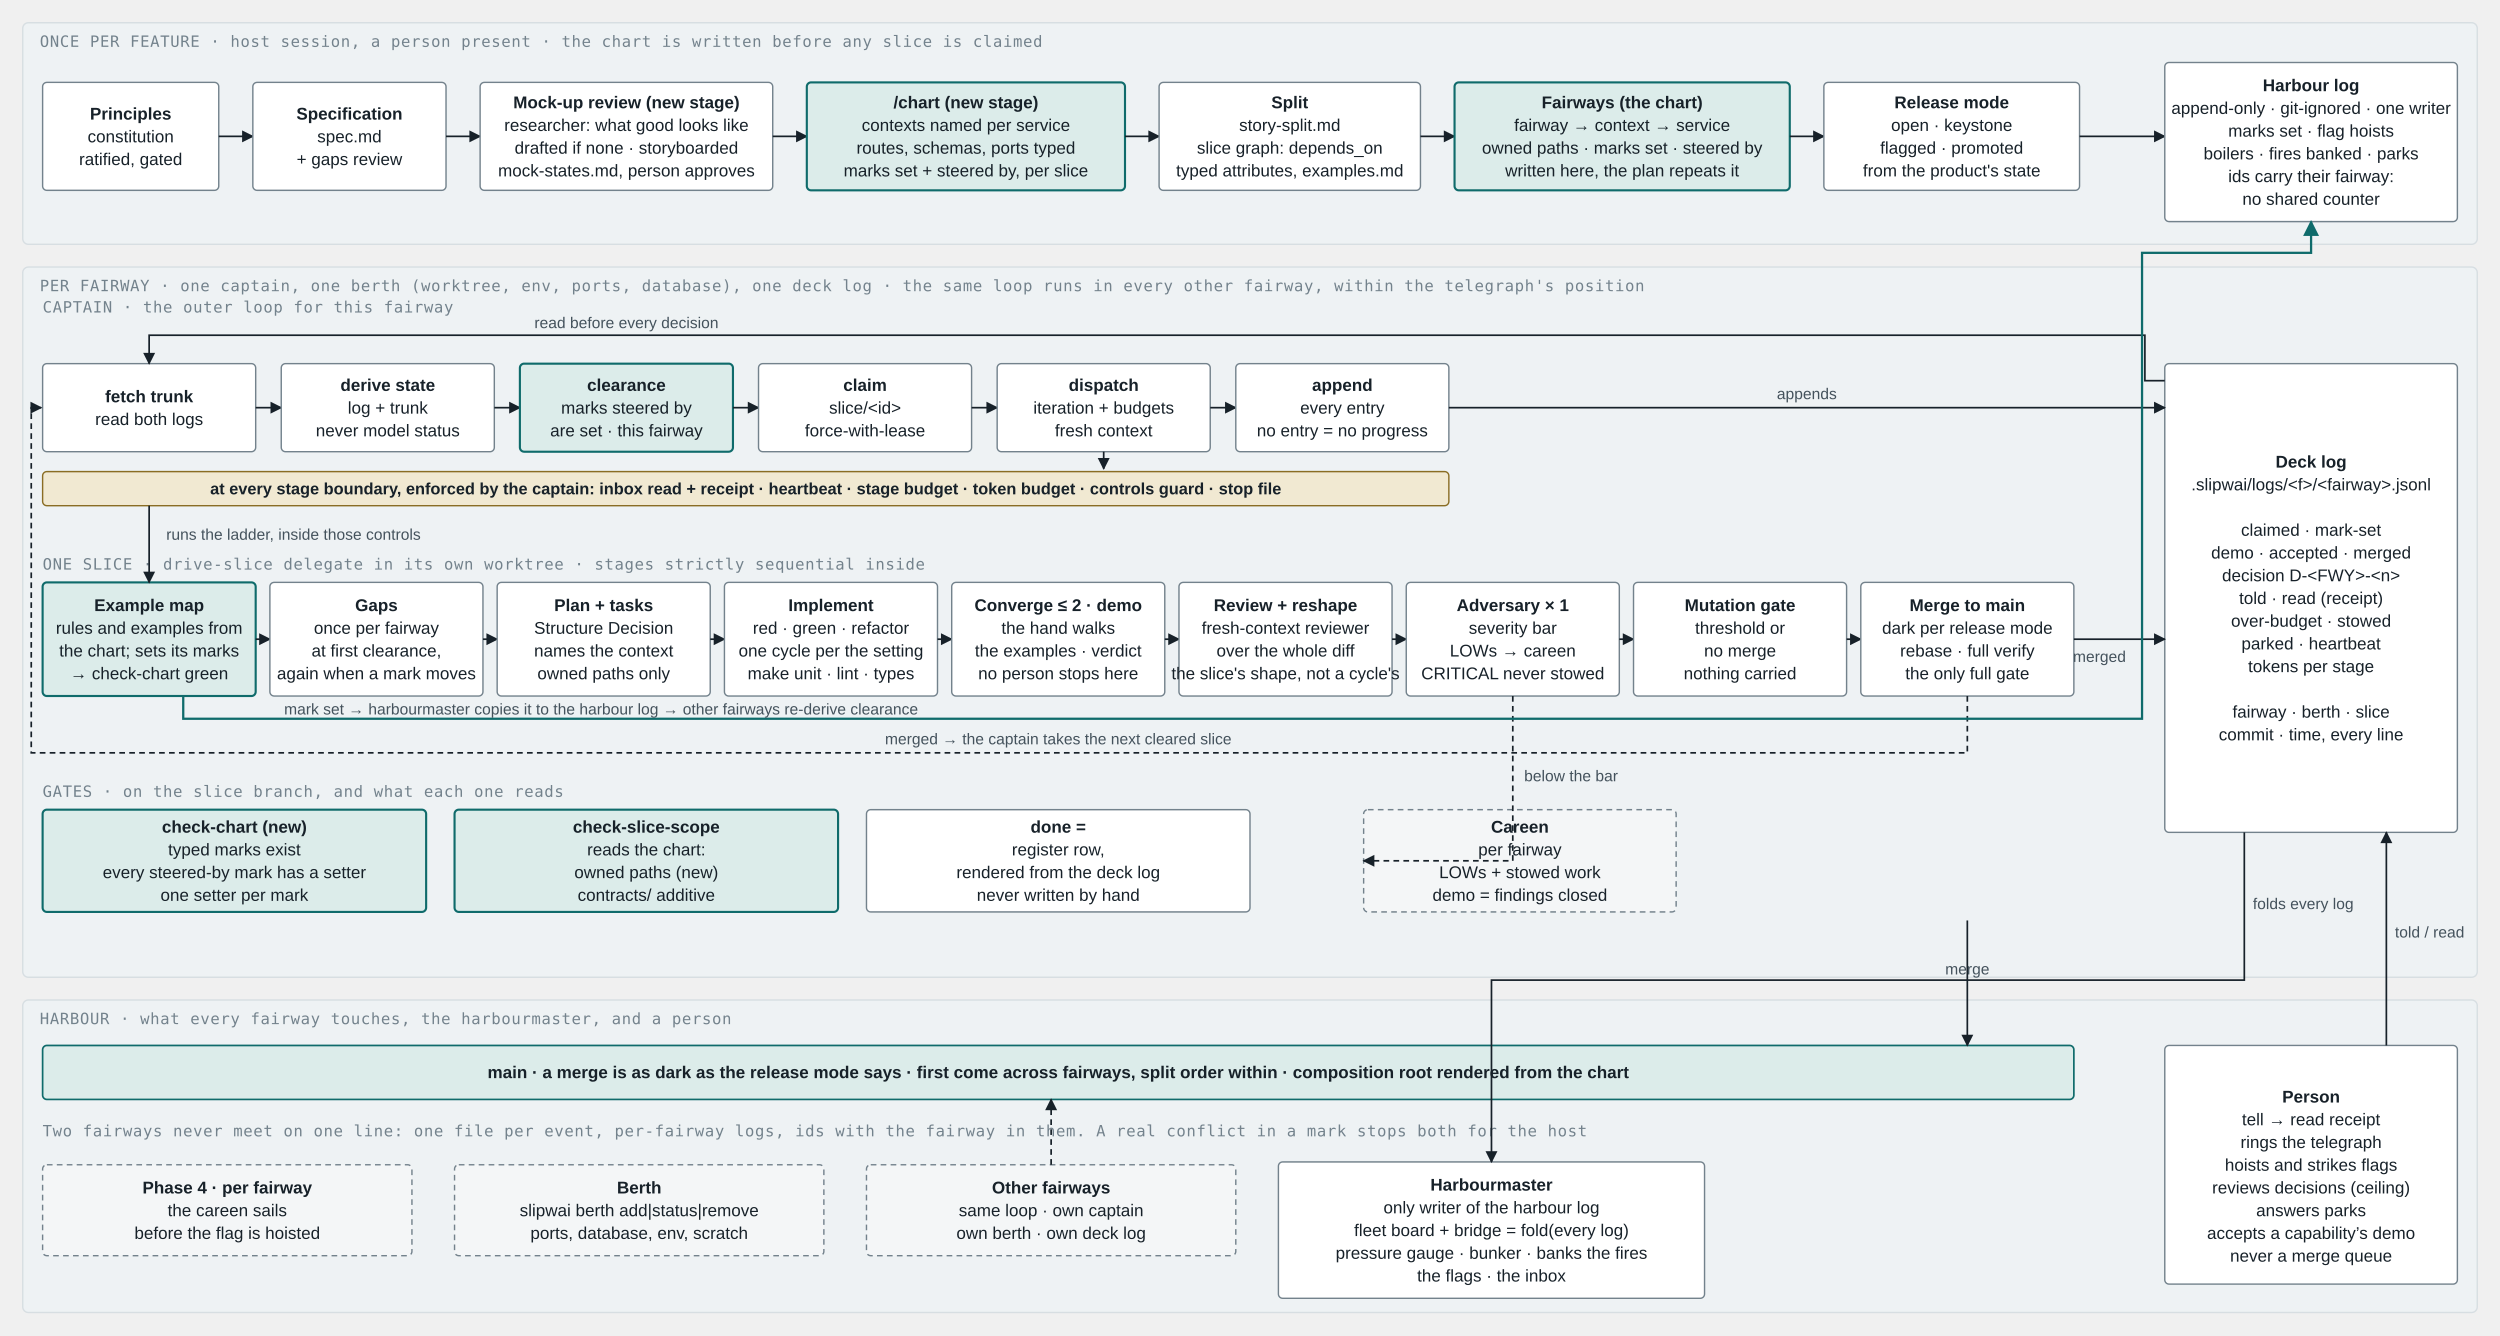
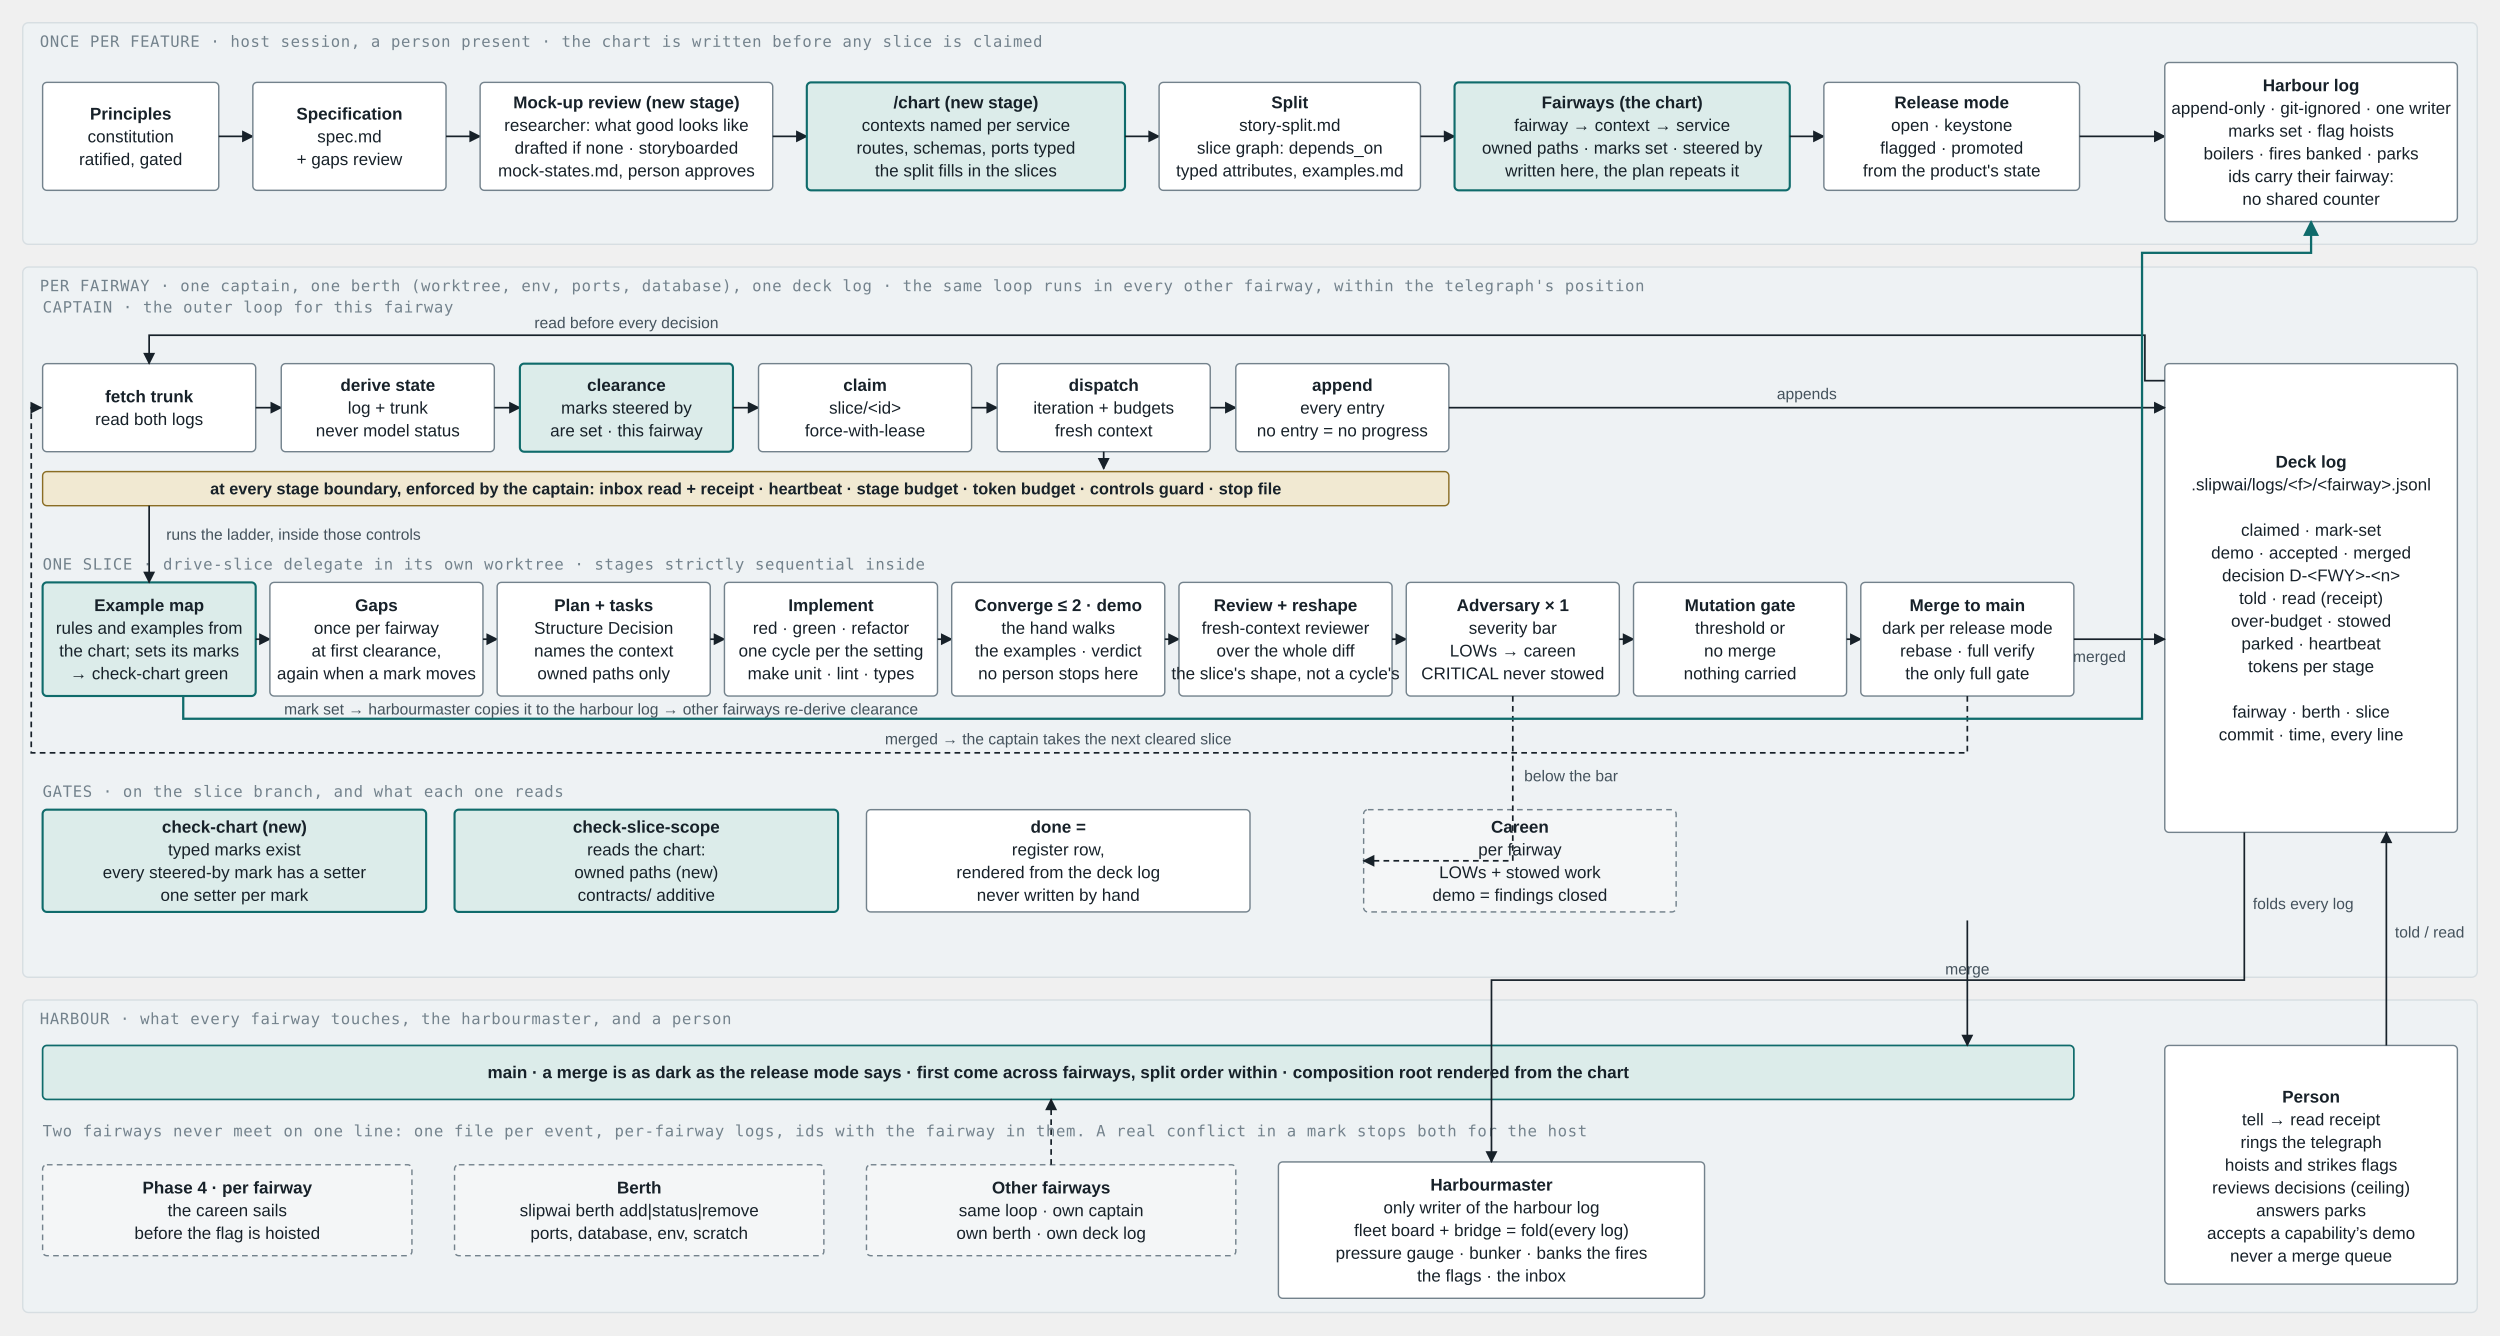
<svg xmlns="http://www.w3.org/2000/svg" viewBox="0 0 1760 940" role="img" aria-label="Standard profile: the new loop with fairways, one captain per fairway on a deck log under a harbourmaster">
  <defs>
    <marker id="ah" viewBox="0 0 10 10" refX="9" refY="5" markerWidth="7" markerHeight="7" orient="auto-start-reverse">
      <path d="M0,0 L10,5 L0,10 z" fill="currentColor" />
    </marker>
    <marker id="ah-hl" viewBox="0 0 10 10" refX="9" refY="5" markerWidth="7" markerHeight="7" orient="auto-start-reverse">
      <path d="M0,0 L10,5 L0,10 z" class="ahhl" />
    </marker>
  </defs>
  <style>
svg{color:#172129;font-family:"IBM Plex Sans",system-ui,-apple-system,"Segoe UI",Arial,sans-serif}
.box{fill:#fff;stroke:#73828c;stroke-width:1}.box.hl{fill:#dcecea;stroke:#0f6b6b;stroke-width:1.5}.box.dash{stroke-dasharray:4 3;fill:#f4f6f7}
.band{fill:#eef2f4;stroke:#d7dee2}.bandt{fill:#73828c;font-family:"IBM Plex Mono",ui-monospace,Menlo,monospace;letter-spacing:.04em}
.bar{fill:#f1e9d2;stroke:#8a6d24}.trunk{fill:#dcecea;stroke:#0f6b6b;stroke-width:1.2}
text{fill:#172129}.lbl{fill:#44525c}.arr{stroke:#172129;stroke-width:1.2;fill:none}.arr.hl{stroke:#0f6b6b;stroke-width:1.6}.arr.dash{stroke-dasharray:4 3}
#ah path{fill:#172129}.ahhl{fill:#0f6b6b}
</style>
  <rect class="band" x="16" y="16" width="1728" height="156" rx="4" />
  <text class="bandt" x="28" y="33" font-size="11">ONCE PER FEATURE · host session, a person present · the chart is written before any slice is claimed</text>
  <rect class="box " x="30" y="58" width="124" height="76" rx="3" />
  <text x="92.0" y="84.2" text-anchor="middle" font-size="12" font-weight="600">Principles</text>
  <text x="92.0" y="100.2" text-anchor="middle" font-size="12">constitution</text>
  <text x="92.0" y="116.2" text-anchor="middle" font-size="12">ratified, gated</text>
  <path class="arr " d="M 154,96.0 L 178,96.0" marker-end="url(#ah)" />
  <rect class="box " x="178" y="58" width="136" height="76" rx="3" />
  <text x="246.0" y="84.2" text-anchor="middle" font-size="12" font-weight="600">Specification</text>
  <text x="246.0" y="100.2" text-anchor="middle" font-size="12">spec.md</text>
  <text x="246.0" y="116.2" text-anchor="middle" font-size="12">+ gaps review</text>
  <path class="arr " d="M 314,96.0 L 338,96.0" marker-end="url(#ah)" />
  <rect class="box " x="338" y="58" width="206" height="76" rx="3" />
  <text x="441.0" y="76.2" text-anchor="middle" font-size="12" font-weight="600">Mock-up review  (new stage)</text>
  <text x="441.0" y="92.2" text-anchor="middle" font-size="12">researcher: what good looks like</text>
  <text x="441.0" y="108.2" text-anchor="middle" font-size="12">drafted if none · storyboarded</text>
  <text x="441.0" y="124.2" text-anchor="middle" font-size="12">mock-states.md, person approves</text>
  <path class="arr " d="M 544,96.0 L 568,96.0" marker-end="url(#ah)" />
  <rect class="box hl" x="568" y="58" width="224" height="76" rx="3" />
  <text x="680.0" y="76.2" text-anchor="middle" font-size="12" font-weight="600">/chart  (new stage)</text>
  <text x="680.0" y="92.2" text-anchor="middle" font-size="12">contexts named per service</text>
  <text x="680.0" y="108.2" text-anchor="middle" font-size="12">routes, schemas, ports typed</text>
-   <text x="680.0" y="124.2" text-anchor="middle" font-size="12">marks set + steered by, per slice</text>
+   <text x="680.0" y="124.2" text-anchor="middle" font-size="12">the split fills in the slices</text>
  <path class="arr " d="M 792,96.0 L 816,96.0" marker-end="url(#ah)" />
  <rect class="box " x="816" y="58" width="184" height="76" rx="3" />
  <text x="908.0" y="76.2" text-anchor="middle" font-size="12" font-weight="600">Split</text>
  <text x="908.0" y="92.2" text-anchor="middle" font-size="12">story-split.md</text>
  <text x="908.0" y="108.2" text-anchor="middle" font-size="12">slice graph: depends_on</text>
  <text x="908.0" y="124.2" text-anchor="middle" font-size="12">typed attributes, examples.md</text>
  <path class="arr " d="M 1000,96.0 L 1024,96.0" marker-end="url(#ah)" />
  <rect class="box hl" x="1024" y="58" width="236" height="76" rx="3" />
  <text x="1142.0" y="76.2" text-anchor="middle" font-size="12" font-weight="600">Fairways (the chart)</text>
  <text x="1142.0" y="92.2" text-anchor="middle" font-size="12">fairway → context → service</text>
  <text x="1142.0" y="108.2" text-anchor="middle" font-size="12">owned paths · marks set · steered by</text>
  <text x="1142.0" y="124.2" text-anchor="middle" font-size="12">written here, the plan repeats it</text>
  <path class="arr " d="M 1260,96.0 L 1284,96.0" marker-end="url(#ah)" />
  <rect class="box " x="1284" y="58" width="180" height="76" rx="3" />
  <text x="1374.0" y="76.2" text-anchor="middle" font-size="12" font-weight="600">Release mode</text>
  <text x="1374.0" y="92.2" text-anchor="middle" font-size="12">open · keystone</text>
  <text x="1374.0" y="108.2" text-anchor="middle" font-size="12">flagged · promoted</text>
  <text x="1374.0" y="124.2" text-anchor="middle" font-size="12">from the product's state</text>
  <path class="arr " d="M 1464,96.0 L 1524,96.0" marker-end="url(#ah)" />
  <rect class="box " x="1524" y="44" width="206" height="112" rx="3" />
  <text x="1627.0" y="64.2" text-anchor="middle" font-size="12" font-weight="600">Harbour log</text>
  <text x="1627.0" y="80.2" text-anchor="middle" font-size="12">append-only · git-ignored · one writer</text>
  <text x="1627.0" y="96.2" text-anchor="middle" font-size="12">marks set · flag hoists</text>
  <text x="1627.0" y="112.2" text-anchor="middle" font-size="12">boilers · fires banked · parks</text>
  <text x="1627.0" y="128.2" text-anchor="middle" font-size="12">ids carry their fairway:</text>
  <text x="1627.0" y="144.2" text-anchor="middle" font-size="12">no shared counter</text>
  <rect class="band" x="16" y="188" width="1728" height="500" rx="4" />
  <text class="bandt" x="28" y="205" font-size="11">PER FAIRWAY · one captain, one berth (worktree, env, ports, database), one deck log · the same loop runs in every other fairway, within the telegraph's position</text>
  <rect class="box " x="30" y="256" width="150" height="62" rx="3" />
  <text x="105.0" y="283.2" text-anchor="middle" font-size="12" font-weight="600">fetch trunk</text>
  <text x="105.0" y="299.2" text-anchor="middle" font-size="12">read both logs</text>
  <path class="arr " d="M 180,287.0 L 198,287.0" marker-end="url(#ah)" />
  <rect class="box " x="198" y="256" width="150" height="62" rx="3" />
  <text x="273.0" y="275.2" text-anchor="middle" font-size="12" font-weight="600">derive state</text>
  <text x="273.0" y="291.2" text-anchor="middle" font-size="12">log + trunk</text>
  <text x="273.0" y="307.2" text-anchor="middle" font-size="12">never model status</text>
  <path class="arr " d="M 348,287.0 L 366,287.0" marker-end="url(#ah)" />
  <rect class="box hl" x="366" y="256" width="150" height="62" rx="3" />
  <text x="441.0" y="275.2" text-anchor="middle" font-size="12" font-weight="600">clearance</text>
  <text x="441.0" y="291.2" text-anchor="middle" font-size="12">marks steered by</text>
  <text x="441.0" y="307.2" text-anchor="middle" font-size="12">are set · this fairway</text>
  <path class="arr " d="M 516,287.0 L 534,287.0" marker-end="url(#ah)" />
  <rect class="box " x="534" y="256" width="150" height="62" rx="3" />
  <text x="609.0" y="275.2" text-anchor="middle" font-size="12" font-weight="600">claim</text>
  <text x="609.0" y="291.2" text-anchor="middle" font-size="12">slice/&lt;id&gt;</text>
  <text x="609.0" y="307.2" text-anchor="middle" font-size="12">force-with-lease</text>
  <path class="arr " d="M 684,287.0 L 702,287.0" marker-end="url(#ah)" />
  <rect class="box " x="702" y="256" width="150" height="62" rx="3" />
  <text x="777.0" y="275.2" text-anchor="middle" font-size="12" font-weight="600">dispatch</text>
  <text x="777.0" y="291.2" text-anchor="middle" font-size="12">iteration + budgets</text>
  <text x="777.0" y="307.2" text-anchor="middle" font-size="12">fresh context</text>
  <path class="arr " d="M 852,287.0 L 870,287.0" marker-end="url(#ah)" />
  <rect class="box " x="870" y="256" width="150" height="62" rx="3" />
  <text x="945.0" y="275.2" text-anchor="middle" font-size="12" font-weight="600">append</text>
  <text x="945.0" y="291.2" text-anchor="middle" font-size="12">every entry</text>
  <text x="945.0" y="307.2" text-anchor="middle" font-size="12">no entry = no progress</text>
  <text x="30" y="220" font-size="11" class="bandt">CAPTAIN · the outer loop for this fairway</text>
  <rect class="bar" x="30" y="332" width="990" height="24" rx="3" />
  <text x="525.0" y="348" text-anchor="middle" font-size="11.5" font-weight="600">at every stage boundary, enforced by the captain: inbox read + receipt · heartbeat · stage budget · token budget · controls guard · stop file</text>
  <rect class="box hl" x="30" y="410" width="150" height="80" rx="3" />
  <text x="105.0" y="430.2" text-anchor="middle" font-size="12" font-weight="600">Example map</text>
  <text x="105.0" y="446.2" text-anchor="middle" font-size="12">rules and examples from</text>
  <text x="105.0" y="462.2" text-anchor="middle" font-size="12">the chart; sets its marks</text>
  <text x="105.0" y="478.2" text-anchor="middle" font-size="12">→ check-chart green</text>
  <path class="arr " d="M 180,450.0 L 190,450.0" marker-end="url(#ah)" />
  <rect class="box " x="190" y="410" width="150" height="80" rx="3" />
  <text x="265.0" y="430.2" text-anchor="middle" font-size="12" font-weight="600">Gaps</text>
  <text x="265.0" y="446.2" text-anchor="middle" font-size="12">once per fairway</text>
  <text x="265.0" y="462.2" text-anchor="middle" font-size="12">at first clearance,</text>
  <text x="265.0" y="478.2" text-anchor="middle" font-size="12">again when a mark moves</text>
  <path class="arr " d="M 340,450.0 L 350,450.0" marker-end="url(#ah)" />
  <rect class="box " x="350" y="410" width="150" height="80" rx="3" />
  <text x="425.0" y="430.2" text-anchor="middle" font-size="12" font-weight="600">Plan + tasks</text>
  <text x="425.0" y="446.2" text-anchor="middle" font-size="12">Structure Decision</text>
  <text x="425.0" y="462.2" text-anchor="middle" font-size="12">names the context</text>
  <text x="425.0" y="478.2" text-anchor="middle" font-size="12">owned paths only</text>
  <path class="arr " d="M 500,450.0 L 510,450.0" marker-end="url(#ah)" />
  <rect class="box " x="510" y="410" width="150" height="80" rx="3" />
  <text x="585.0" y="430.2" text-anchor="middle" font-size="12" font-weight="600">Implement</text>
  <text x="585.0" y="446.2" text-anchor="middle" font-size="12">red · green · refactor</text>
  <text x="585.0" y="462.2" text-anchor="middle" font-size="12">one cycle per the setting</text>
  <text x="585.0" y="478.2" text-anchor="middle" font-size="12">make unit · lint · types</text>
  <path class="arr " d="M 660,450.0 L 670,450.0" marker-end="url(#ah)" />
  <rect class="box " x="670" y="410" width="150" height="80" rx="3" />
  <text x="745.0" y="430.2" text-anchor="middle" font-size="12" font-weight="600">Converge ≤ 2 · demo</text>
  <text x="745.0" y="446.2" text-anchor="middle" font-size="12">the hand walks</text>
  <text x="745.0" y="462.2" text-anchor="middle" font-size="12">the examples · verdict</text>
  <text x="745.0" y="478.2" text-anchor="middle" font-size="12">no person stops here</text>
  <path class="arr " d="M 820,450.0 L 830,450.0" marker-end="url(#ah)" />
  <rect class="box " x="830" y="410" width="150" height="80" rx="3" />
  <text x="905.0" y="430.2" text-anchor="middle" font-size="12" font-weight="600">Review + reshape</text>
  <text x="905.0" y="446.2" text-anchor="middle" font-size="12">fresh-context reviewer</text>
  <text x="905.0" y="462.2" text-anchor="middle" font-size="12">over the whole diff</text>
  <text x="905.0" y="478.2" text-anchor="middle" font-size="12">the slice's shape, not a cycle's</text>
  <path class="arr " d="M 980,450.0 L 990,450.0" marker-end="url(#ah)" />
  <rect class="box " x="990" y="410" width="150" height="80" rx="3" />
  <text x="1065.0" y="430.2" text-anchor="middle" font-size="12" font-weight="600">Adversary × 1</text>
  <text x="1065.0" y="446.2" text-anchor="middle" font-size="12">severity bar</text>
  <text x="1065.0" y="462.2" text-anchor="middle" font-size="12">LOWs → careen</text>
  <text x="1065.0" y="478.2" text-anchor="middle" font-size="12">CRITICAL never stowed</text>
  <path class="arr " d="M 1140,450.0 L 1150,450.0" marker-end="url(#ah)" />
  <rect class="box " x="1150" y="410" width="150" height="80" rx="3" />
  <text x="1225.0" y="430.2" text-anchor="middle" font-size="12" font-weight="600">Mutation gate</text>
  <text x="1225.0" y="446.2" text-anchor="middle" font-size="12">threshold or</text>
  <text x="1225.0" y="462.2" text-anchor="middle" font-size="12">no merge</text>
  <text x="1225.0" y="478.2" text-anchor="middle" font-size="12">nothing carried</text>
  <path class="arr " d="M 1300,450.0 L 1310,450.0" marker-end="url(#ah)" />
  <rect class="box " x="1310" y="410" width="150" height="80" rx="3" />
  <text x="1385.0" y="430.2" text-anchor="middle" font-size="12" font-weight="600">Merge to main</text>
  <text x="1385.0" y="446.2" text-anchor="middle" font-size="12">dark per release mode</text>
  <text x="1385.0" y="462.2" text-anchor="middle" font-size="12">rebase · full verify</text>
  <text x="1385.0" y="478.2" text-anchor="middle" font-size="12">the only full gate</text>
  <text x="30" y="401" font-size="11" class="bandt">ONE SLICE · drive-slice delegate in its own worktree · stages strictly sequential inside</text>
  <path class="arr " d="M 777.0,318 L 777.0,330" marker-end="url(#ah)" />
  <path class="arr " d="M 105.0,356 L 105.0,410" marker-end="url(#ah)" />
  <text class="lbl" x="117.0" y="380" text-anchor="start" font-size="11">runs the ladder, inside those controls</text>
  <path class="arr dash" d="M 1385.0,490 L 1385.0,530 L 22,530 L 22,287.0 L 29,287.0" marker-end="url(#ah)" />
  <text class="lbl" x="745.0" y="524" text-anchor="middle" font-size="11">merged → the captain takes the next cleared slice</text>
  <rect class="box hl" x="30" y="570" width="270" height="72" rx="3" />
  <text x="165.0" y="586.2" text-anchor="middle" font-size="12" font-weight="600">check-chart  (new)</text>
  <text x="165.0" y="602.2" text-anchor="middle" font-size="12">typed marks exist</text>
  <text x="165.0" y="618.2" text-anchor="middle" font-size="12">every steered-by mark has a setter</text>
  <text x="165.0" y="634.2" text-anchor="middle" font-size="12">one setter per mark</text>
  <rect class="box hl" x="320" y="570" width="270" height="72" rx="3" />
  <text x="455.0" y="586.2" text-anchor="middle" font-size="12" font-weight="600">check-slice-scope</text>
  <text x="455.0" y="602.2" text-anchor="middle" font-size="12">reads the chart:</text>
  <text x="455.0" y="618.2" text-anchor="middle" font-size="12">owned paths (new)</text>
  <text x="455.0" y="634.2" text-anchor="middle" font-size="12">contracts/ additive</text>
  <rect class="box " x="610" y="570" width="270" height="72" rx="3" />
  <text x="745.0" y="586.2" text-anchor="middle" font-size="12" font-weight="600">done =</text>
  <text x="745.0" y="602.2" text-anchor="middle" font-size="12">register row,</text>
  <text x="745.0" y="618.2" text-anchor="middle" font-size="12">rendered from the deck log</text>
  <text x="745.0" y="634.2" text-anchor="middle" font-size="12">never written by hand</text>
  <text x="30" y="561" font-size="11" class="bandt">GATES · on the slice branch, and what each one reads</text>
  <rect class="box dash" x="960" y="570" width="220" height="72" rx="3" />
  <text x="1070.0" y="586.2" text-anchor="middle" font-size="12" font-weight="600">Careen</text>
  <text x="1070.0" y="602.2" text-anchor="middle" font-size="12">per fairway</text>
  <text x="1070.0" y="618.2" text-anchor="middle" font-size="12">LOWs + stowed work</text>
  <text x="1070.0" y="634.2" text-anchor="middle" font-size="12">demo = findings closed</text>
  <path class="arr dash" d="M 1065.0,490 L 1065.0,606.0 L 960,606.0" marker-end="url(#ah)" />
  <text class="lbl" x="1073.0" y="550" text-anchor="start" font-size="11">below the bar</text>
  <rect class="box " x="1524" y="256" width="206" height="330" rx="3" />
  <text x="1627.0" y="329.2" text-anchor="middle" font-size="12" font-weight="600">Deck log</text>
  <text x="1627.0" y="345.2" text-anchor="middle" font-size="12">.slipwai/logs/&lt;f&gt;/&lt;fairway&gt;.jsonl</text>
  <text x="1627.0" y="361.2" text-anchor="middle" font-size="12" />
  <text x="1627.0" y="377.2" text-anchor="middle" font-size="12">claimed · mark-set</text>
  <text x="1627.0" y="393.2" text-anchor="middle" font-size="12">demo · accepted · merged</text>
  <text x="1627.0" y="409.2" text-anchor="middle" font-size="12">decision D-&lt;FWY&gt;-&lt;n&gt;</text>
  <text x="1627.0" y="425.2" text-anchor="middle" font-size="12">told · read (receipt)</text>
  <text x="1627.0" y="441.2" text-anchor="middle" font-size="12">over-budget · stowed</text>
  <text x="1627.0" y="457.2" text-anchor="middle" font-size="12">parked · heartbeat</text>
  <text x="1627.0" y="473.2" text-anchor="middle" font-size="12">tokens per stage</text>
  <text x="1627.0" y="489.2" text-anchor="middle" font-size="12" />
  <text x="1627.0" y="505.2" text-anchor="middle" font-size="12">fairway · berth · slice</text>
  <text x="1627.0" y="521.2" text-anchor="middle" font-size="12">commit · time, every line</text>
  <path class="arr " d="M 1020,287.0 L 1524,287.0" marker-end="url(#ah)" />
  <text class="lbl" x="1272.0" y="281.0" text-anchor="middle" font-size="11">appends</text>
  <path class="arr " d="M 1524,268 L 1510,268 L 1510,236 L 105.0,236 L 105.0,256" marker-end="url(#ah)" />
  <text class="lbl" x="441.0" y="231" text-anchor="middle" font-size="11">read before every decision</text>
  <path class="arr " d="M 1460,450.0 L 1524,450.0" marker-end="url(#ah)" />
  <text class="lbl" x="1478" y="466.0" text-anchor="middle" font-size="11">merged</text>
  <path class="arr hl " d="M 129.0,490 L 129.0,506 L 1508,506 L 1508,178 L 1627,178 L 1627,156" marker-end="url(#ah-hl)" />
  <text class="lbl" x="200" y="503" text-anchor="start" font-size="11">mark set → harbourmaster copies it to the harbour log → other fairways re-derive clearance</text>
  <rect class="band" x="16" y="704" width="1728" height="220" rx="4" />
  <text class="bandt" x="28" y="721" font-size="11">HARBOUR · what every fairway touches, the harbourmaster, and a person</text>
  <rect class="trunk" x="30" y="736" width="1430" height="38" rx="3" />
  <text x="745" y="759" text-anchor="middle" font-size="12" font-weight="600">main · a merge is as dark as the release mode says · first come across fairways, split order within · composition root rendered from the chart</text>
  <path class="arr " d="M 1385.0,648 L 1385.0,736" marker-end="url(#ah)" />
  <text class="lbl" x="1385.0" y="686.0" text-anchor="middle" font-size="11">merge</text>
  <text x="30" y="800" font-size="11" class="bandt">Two fairways never meet on one line: one file per event, per-fairway logs, ids with the fairway in them. A real conflict in a mark stops both for the host</text>
  <rect class="box dash" x="30" y="820" width="260" height="64" rx="3" />
  <text x="160.0" y="840.2" text-anchor="middle" font-size="12" font-weight="600">Phase 4 · per fairway</text>
  <text x="160.0" y="856.2" text-anchor="middle" font-size="12">the careen sails</text>
  <text x="160.0" y="872.2" text-anchor="middle" font-size="12">before the flag is hoisted</text>
  <rect class="box dash" x="320" y="820" width="260" height="64" rx="3" />
  <text x="450.0" y="840.2" text-anchor="middle" font-size="12" font-weight="600">Berth</text>
  <text x="450.0" y="856.2" text-anchor="middle" font-size="12">slipwai berth add|status|remove</text>
  <text x="450.0" y="872.2" text-anchor="middle" font-size="12">ports, database, env, scratch</text>
  <rect class="box dash" x="610" y="820" width="260" height="64" rx="3" />
  <text x="740.0" y="840.2" text-anchor="middle" font-size="12" font-weight="600">Other fairways</text>
  <text x="740.0" y="856.2" text-anchor="middle" font-size="12">same loop · own captain</text>
  <text x="740.0" y="872.2" text-anchor="middle" font-size="12">own berth · own deck log</text>
  <path class="arr dash" d="M 740,820 L 740,774" marker-end="url(#ah)" />
  <rect class="box " x="900" y="818" width="300" height="96" rx="3" />
  <text x="1050.0" y="838.2" text-anchor="middle" font-size="12" font-weight="600">Harbourmaster</text>
  <text x="1050.0" y="854.2" text-anchor="middle" font-size="12">only writer of the harbour log</text>
  <text x="1050.0" y="870.2" text-anchor="middle" font-size="12">fleet board + bridge = fold(every log)</text>
  <text x="1050.0" y="886.2" text-anchor="middle" font-size="12">pressure gauge · bunker · banks the fires</text>
  <text x="1050.0" y="902.2" text-anchor="middle" font-size="12">the flags · the inbox</text>
  <path class="arr " d="M 1580,586 L 1580,690 L 1050,690 L 1050,818" marker-end="url(#ah)" />
  <text class="lbl" x="1586" y="640" text-anchor="start" font-size="11">folds every log</text>
  <rect class="box " x="1524" y="736" width="206" height="168" rx="3" />
  <text x="1627.0" y="776.2" text-anchor="middle" font-size="12" font-weight="600">Person</text>
  <text x="1627.0" y="792.2" text-anchor="middle" font-size="12">tell → read receipt</text>
  <text x="1627.0" y="808.2" text-anchor="middle" font-size="12">rings the telegraph</text>
  <text x="1627.0" y="824.2" text-anchor="middle" font-size="12">hoists and strikes flags</text>
  <text x="1627.0" y="840.2" text-anchor="middle" font-size="12">reviews decisions (ceiling)</text>
  <text x="1627.0" y="856.2" text-anchor="middle" font-size="12">answers parks</text>
  <text x="1627.0" y="872.2" text-anchor="middle" font-size="12">accepts a capability’s demo</text>
  <text x="1627.0" y="888.2" text-anchor="middle" font-size="12">never a merge queue</text>
  <path class="arr " d="M 1680,736 L 1680,586" marker-end="url(#ah)" />
  <text class="lbl" x="1686" y="660" text-anchor="start" font-size="11">told / read</text>
</svg>
